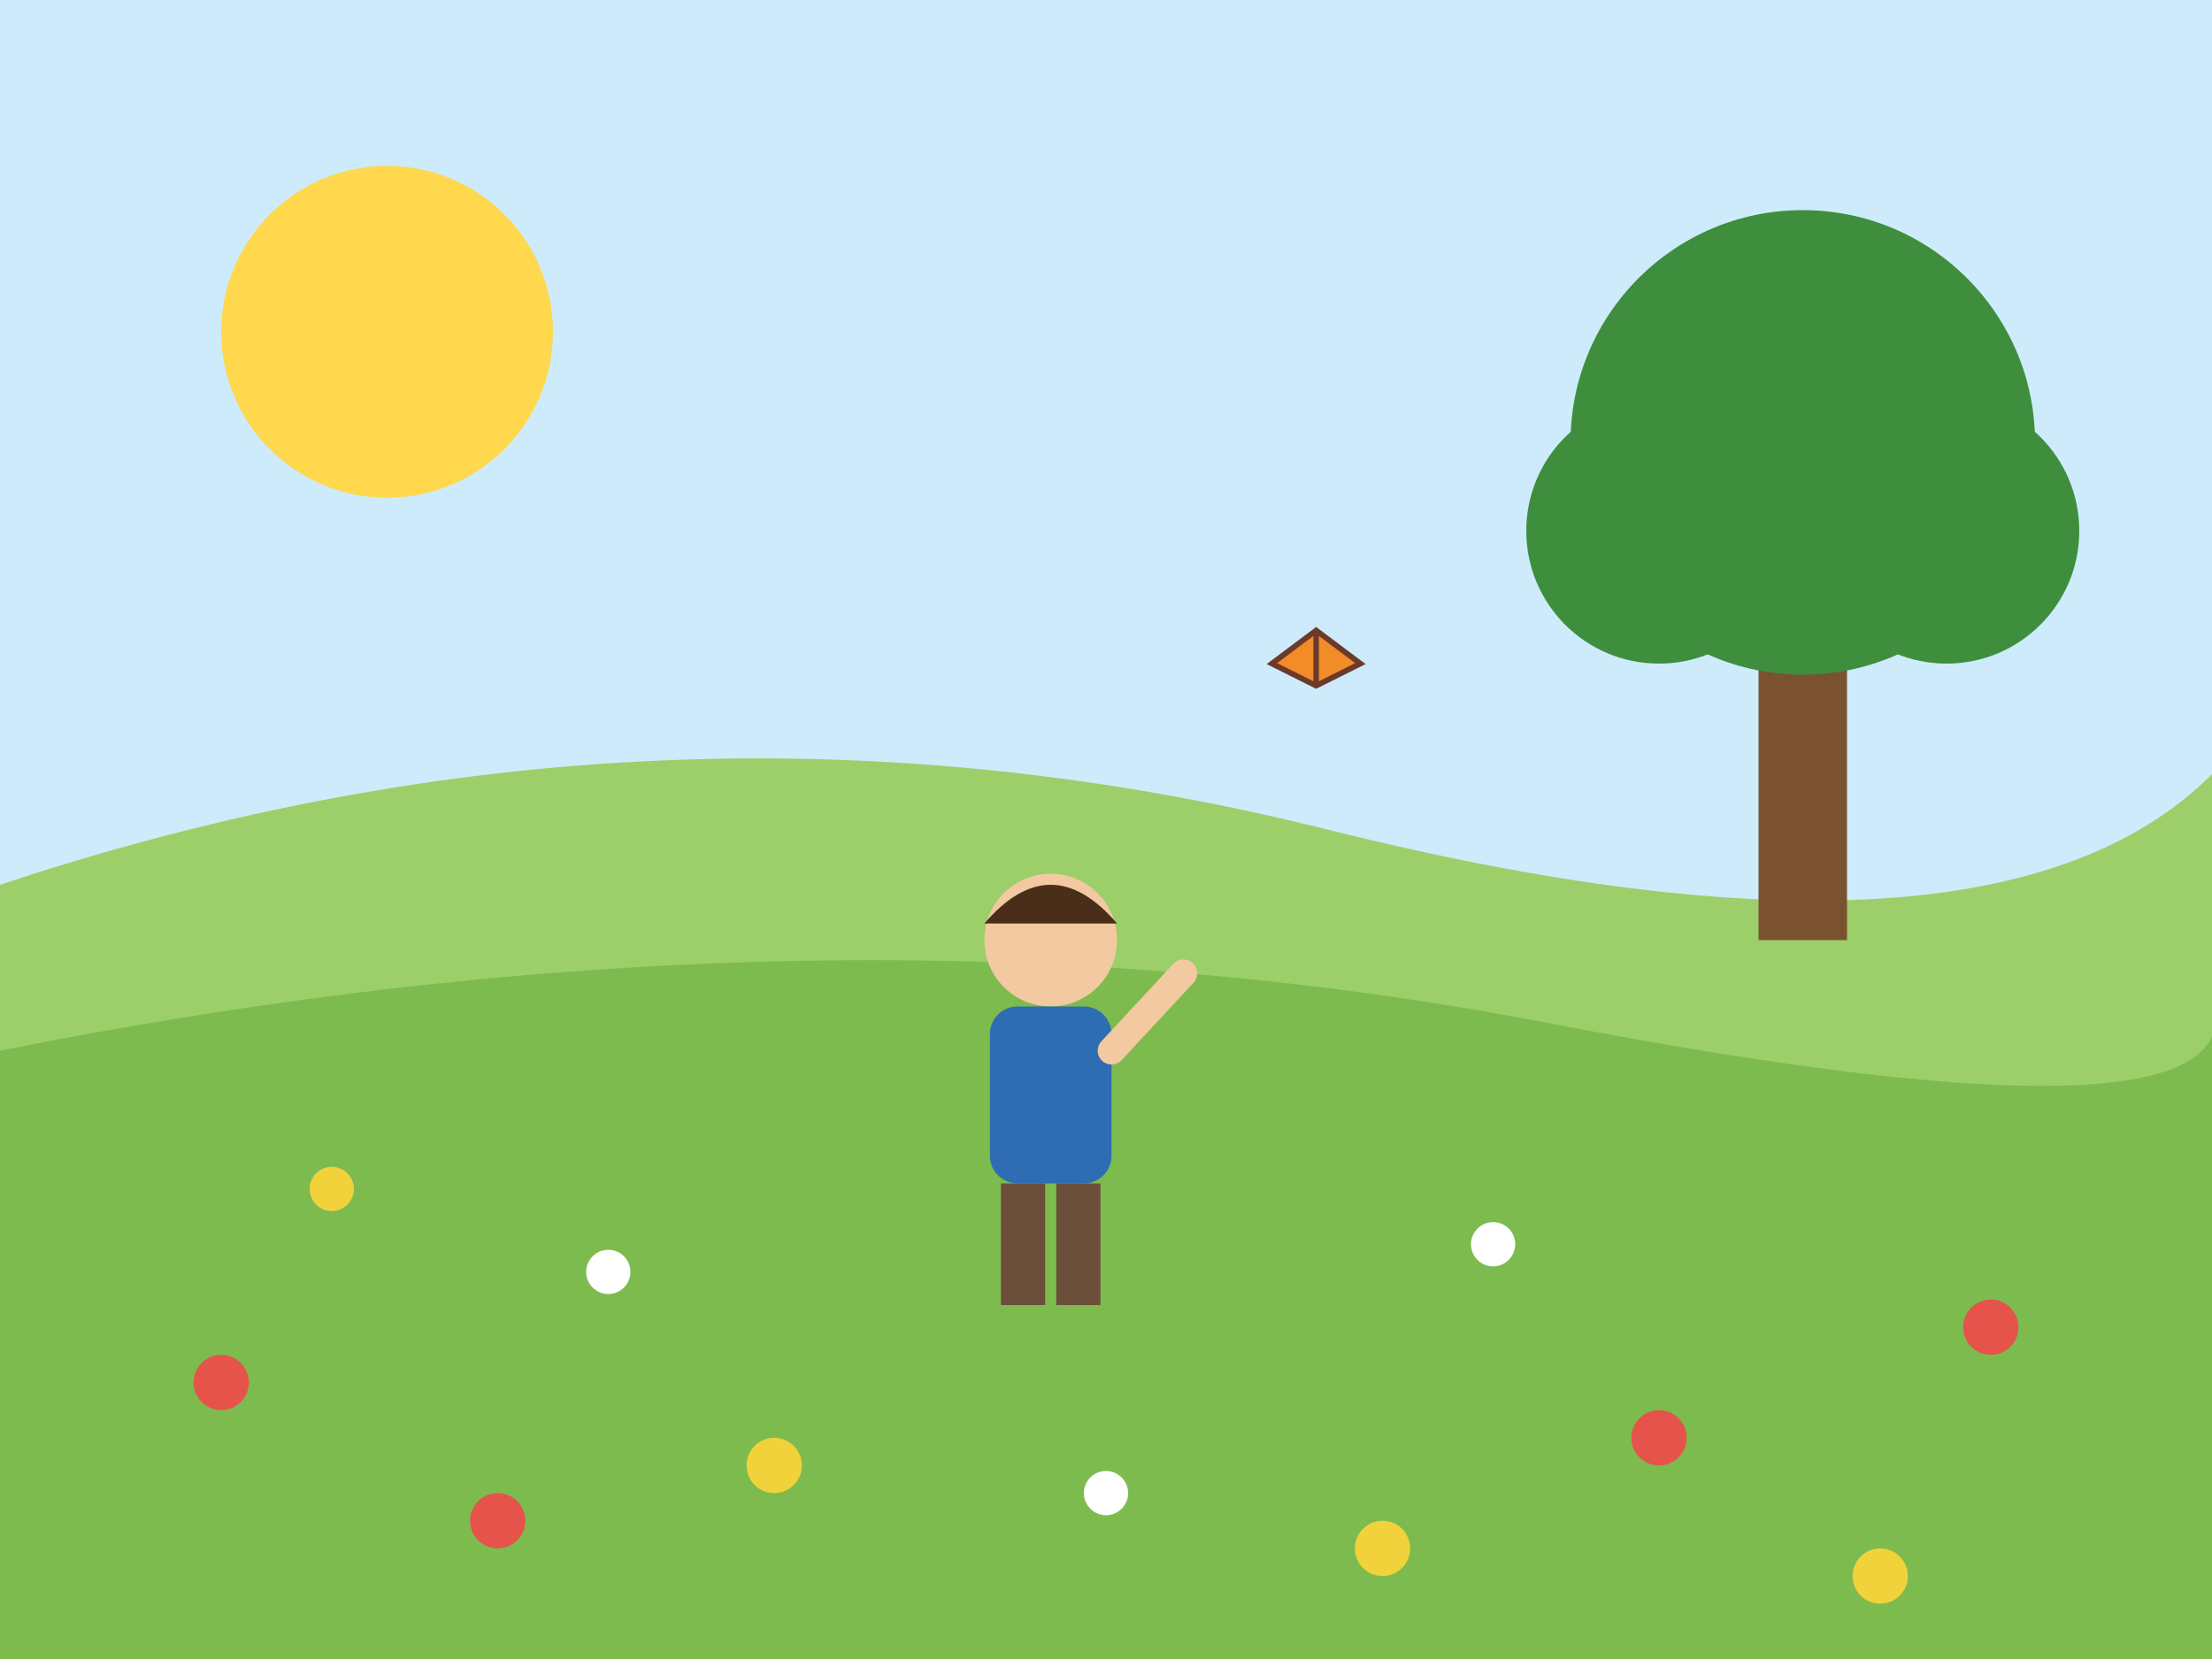
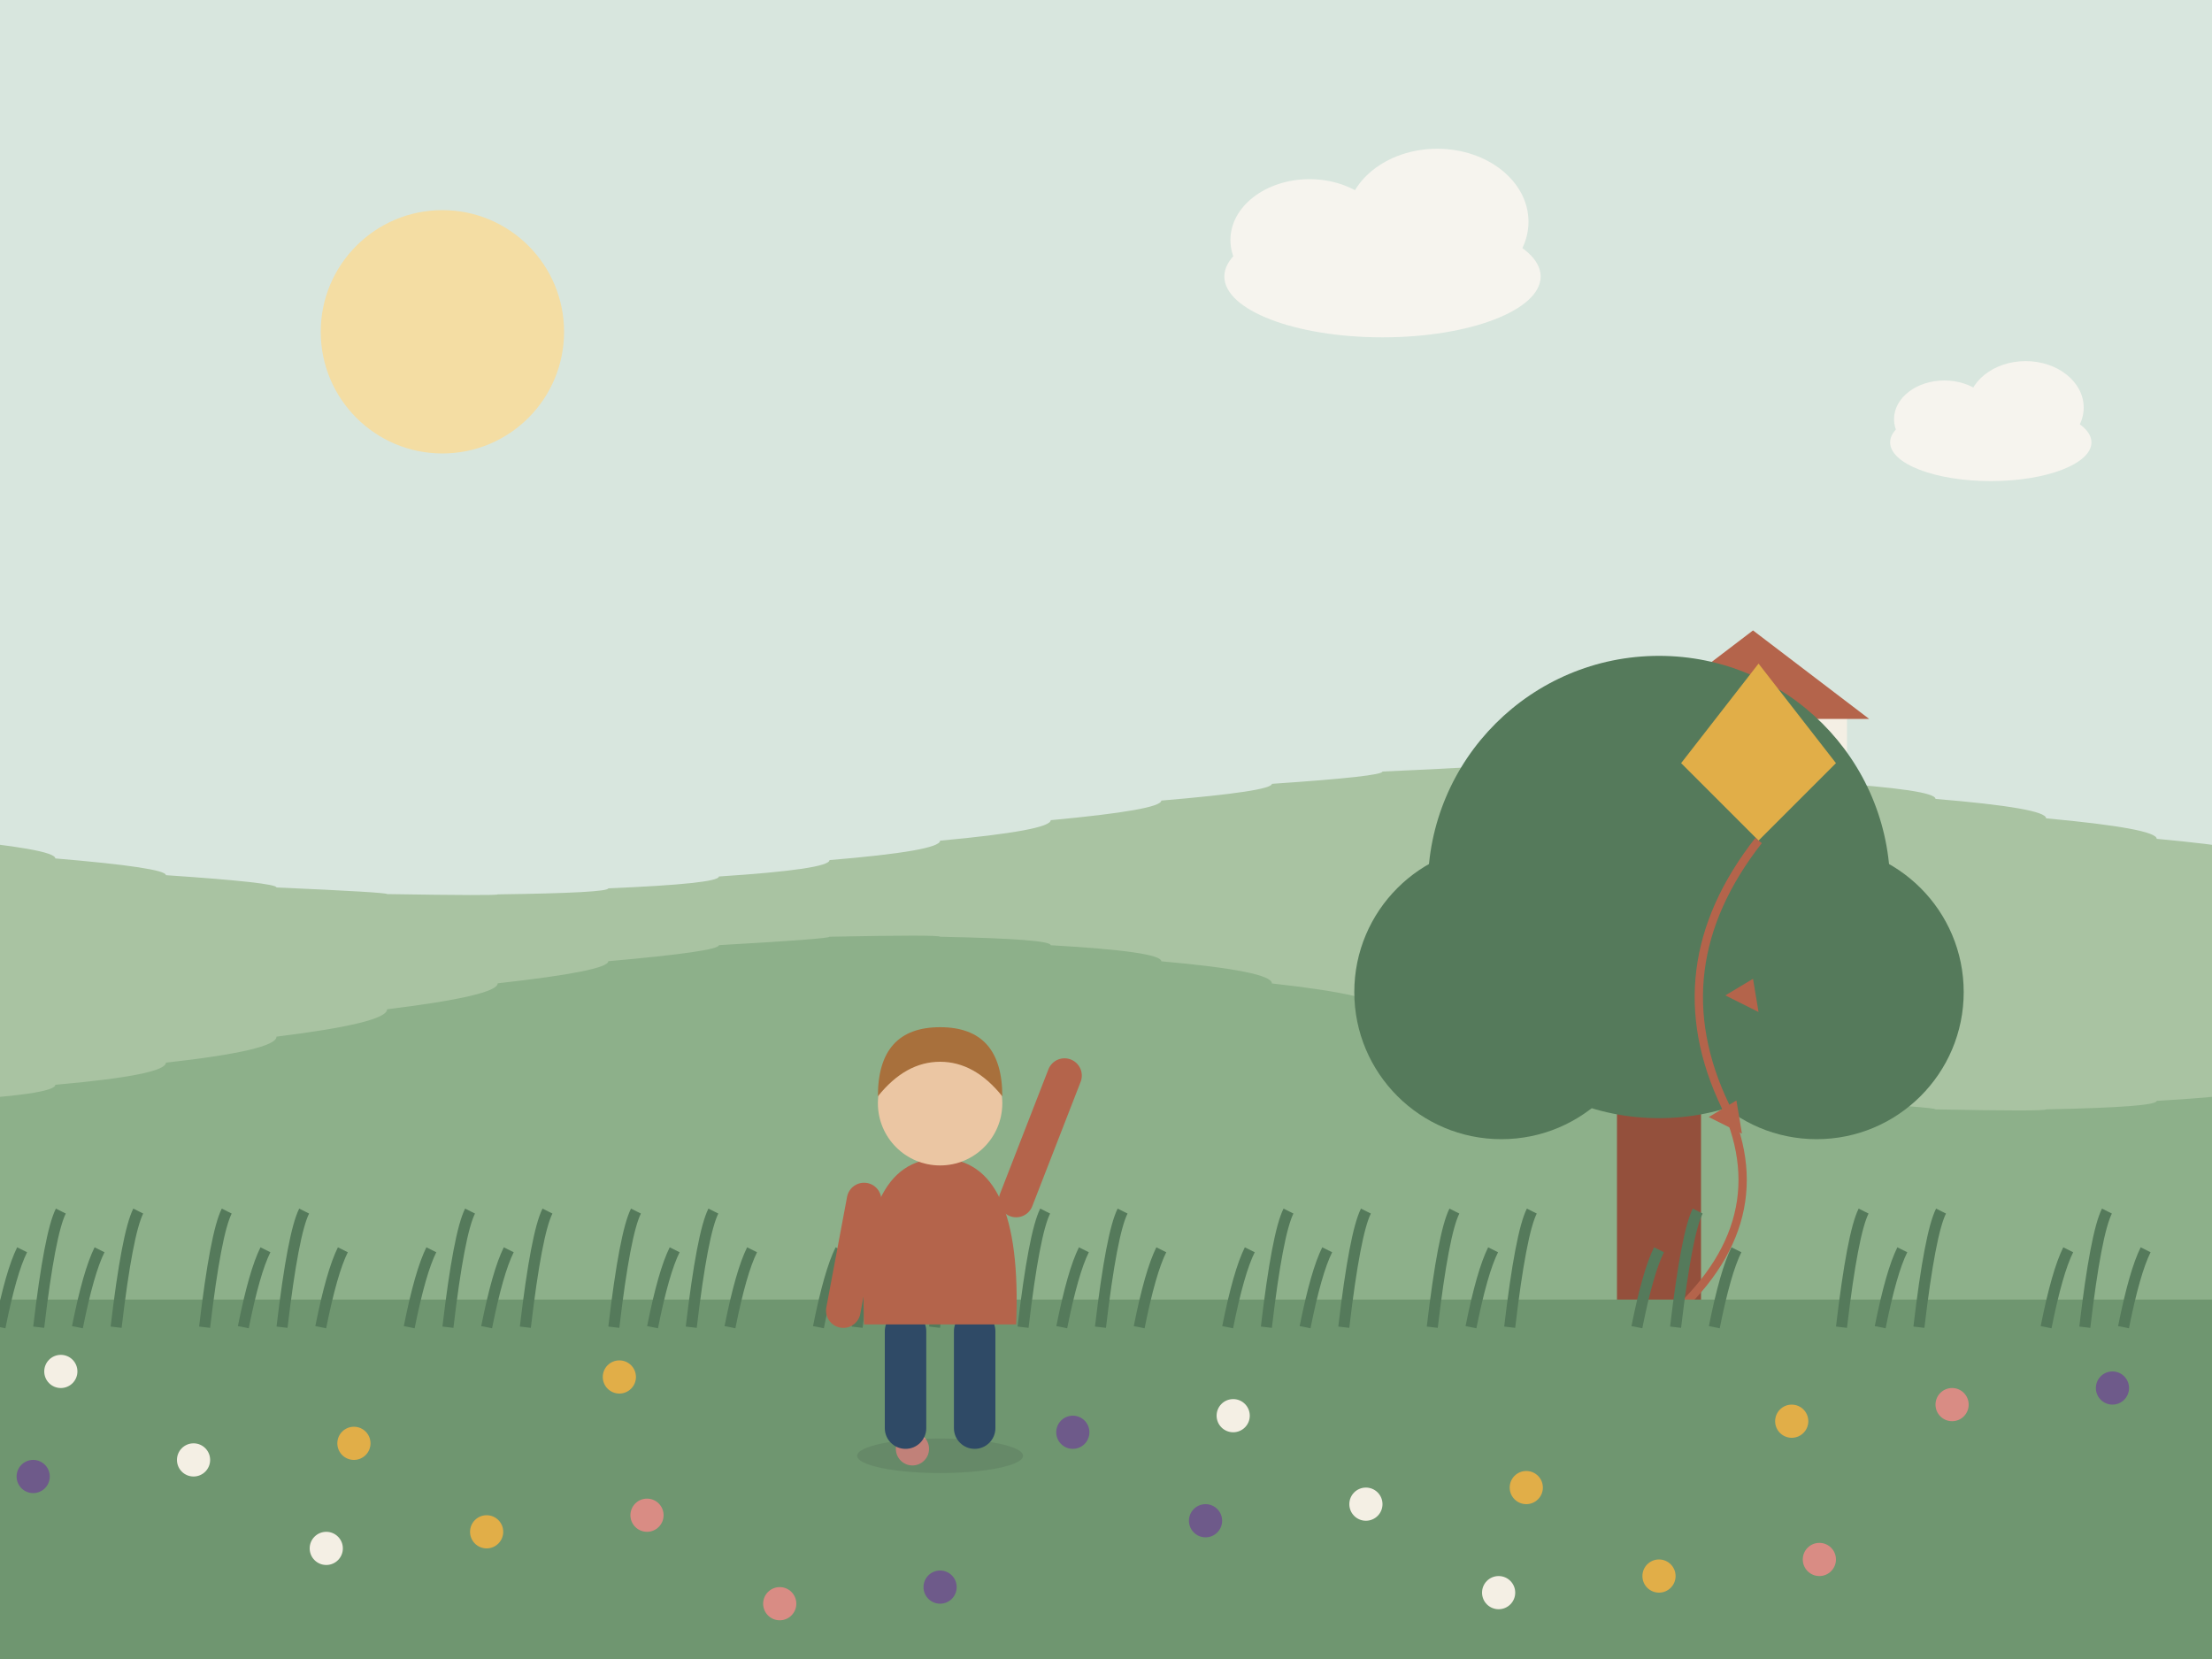
<svg xmlns="http://www.w3.org/2000/svg" viewBox="0 0 400 300">
-   <rect width="400" height="300" fill="#CDEBFA" />
-   <circle cx="70" cy="60" r="30" fill="#FFD84D" />
-   <path d="M0 160 Q120 120 240 150 T400 140 V300 H0 Z" fill="#9CCF6A" />
-   <path d="M0 190 Q150 160 280 185 T400 180 V300 H0 Z" fill="#7DBB4E" />
-   <g>
-     <rect x="318" y="90" width="16" height="80" fill="#7A5230" />
-     <circle cx="326" cy="80" r="42" fill="#3E8E3E" />
-     <circle cx="300" cy="96" r="24" fill="#3E8E3E" />
-     <circle cx="352" cy="96" r="24" fill="#3E8E3E" />
+   <rect width="400" height="300" fill="#CFE1E4" />
+   <rect width="400" height="300" fill="#D8E6DE" />
+   <circle cx="80" cy="60" r="22" fill="#F4DDA3" />
+   <g transform="translate(250 50) scale(1.1)" fill="#F6F4EE">
+     <ellipse cx="0" cy="0" rx="26" ry="10" />
+     <ellipse cx="-12" cy="-6" rx="13" ry="10" />
+     <ellipse cx="9" cy="-9" rx="15" ry="12" />
  </g>
-   <g fill="#E5534B">
-     <circle cx="40" cy="250" r="5" />
-     <circle cx="90" cy="275" r="5" />
-     <circle cx="300" cy="260" r="5" />
-     <circle cx="360" cy="240" r="5" />
+   <g transform="translate(360 80) scale(0.7)" fill="#F6F4EE">
+     <ellipse cx="0" cy="0" rx="26" ry="10" />
+     <ellipse cx="-12" cy="-6" rx="13" ry="10" />
+     <ellipse cx="9" cy="-9" rx="15" ry="12" />
  </g>
-   <g fill="#F2D23B">
-     <circle cx="140" cy="265" r="5" />
-     <circle cx="250" cy="280" r="5" />
-     <circle cx="60" cy="215" r="4" />
-     <circle cx="340" cy="285" r="5" />
+   <path d="M-20 149.83 Q-10 149.83 -10 151.688 Q10 153.546 10 155.231 Q30 156.915 30 158.261 Q50 159.607 50 160.483 Q70 161.359 70 161.679 Q90 161.999 90 161.731 Q110 161.464 110 160.636 Q130 159.807 130 158.499 Q150 157.19 150 155.53 Q170 153.869 170 152.02 Q190 150.17 190 148.312 Q210 146.454 210 144.769 Q230 143.085 230 141.739 Q250 140.393 250 139.517 Q270 138.641 270 138.321 Q290 138.001 290 138.269 Q310 138.536 310 139.364 Q330 140.193 330 141.501 Q350 142.81 350 144.47 Q370 146.131 370 147.98 Q390 149.83 390 151.688 Q410 153.546 410 155.231 L420 300 L-20 300 Z" fill="#A9C3A2" />
+   <rect x="300" y="128" width="34" height="22" fill="#F4EFE4" />
+   <path d="M296 130 L317 114 L338 130 Z" fill="#B4644B" />
+   <path d="M-20 200.213 Q-10 200.213 -10 199.074 Q10 197.936 10 196.165 Q30 194.393 30 192.162 Q50 189.931 50 187.458 Q70 184.986 70 182.514 Q90 180.042 90 177.813 Q110 175.584 110 173.816 Q130 172.047 130 170.913 Q150 169.779 150 169.389 Q170 169 170 169.394 Q190 169.787 190 170.926 Q210 172.064 210 173.835 Q230 175.607 230 177.838 Q250 180.069 250 182.542 Q270 185.014 270 187.486 Q290 189.958 290 192.187 Q310 194.416 310 196.184 Q330 197.953 330 199.087 Q350 200.221 350 200.611 Q370 201 370 200.606 Q390 200.213 390 199.074 Q410 197.936 410 196.165 L420 300 L-20 300 Z" fill="#8DB08A" />
+   <g transform="translate(300 225) scale(1.9)">
+     <rect x="-4" y="-18" width="8" height="30" rx="3" fill="#94503C" />
+     <circle cx="0" cy="-34" r="22" fill="#557A5B" />
+     <circle cx="-15" cy="-24" r="14" fill="#557A5B" />
+     <circle cx="15" cy="-24" r="14" fill="#557A5B" />
  </g>
-   <g fill="white">
-     <circle cx="200" cy="270" r="4" />
-     <circle cx="110" cy="230" r="4" />
-     <circle cx="270" cy="225" r="4" />
+   <path d="M318 120 L332 138 L318 152 L304 138 Z" fill="#E1AE48" />
+   <path d="M318 152 Q300 175 312 200 Q322 222 300 240" stroke="#B4644B" stroke-width="1.5" fill="none" />
+   <path d="M312 180 l5 -3 l1 6 z M309 202 l5 -3 l1 6 z" fill="#B4644B" />
+   <rect y="235" width="400" height="65" fill="#6F9670" />
+   <path d="M0 240 q2 -10 4 -14" stroke="#557A5B" stroke-width="2" fill="none" />
+   <path d="M37 240 q2 -17 4 -21" stroke="#557A5B" stroke-width="2" fill="none" />
+   <path d="M74 240 q2 -10 4 -14" stroke="#557A5B" stroke-width="2" fill="none" />
+   <path d="M111 240 q2 -17 4 -21" stroke="#557A5B" stroke-width="2" fill="none" />
+   <path d="M148 240 q2 -10 4 -14" stroke="#557A5B" stroke-width="2" fill="none" />
+   <path d="M185 240 q2 -17 4 -21" stroke="#557A5B" stroke-width="2" fill="none" />
+   <path d="M222 240 q2 -10 4 -14" stroke="#557A5B" stroke-width="2" fill="none" />
+   <path d="M259 240 q2 -17 4 -21" stroke="#557A5B" stroke-width="2" fill="none" />
+   <path d="M296 240 q2 -10 4 -14" stroke="#557A5B" stroke-width="2" fill="none" />
+   <path d="M333 240 q2 -17 4 -21" stroke="#557A5B" stroke-width="2" fill="none" />
+   <path d="M370 240 q2 -10 4 -14" stroke="#557A5B" stroke-width="2" fill="none" />
+   <path d="M7 240 q2 -17 4 -21" stroke="#557A5B" stroke-width="2" fill="none" />
+   <path d="M44 240 q2 -10 4 -14" stroke="#557A5B" stroke-width="2" fill="none" />
+   <path d="M81 240 q2 -17 4 -21" stroke="#557A5B" stroke-width="2" fill="none" />
+   <path d="M118 240 q2 -10 4 -14" stroke="#557A5B" stroke-width="2" fill="none" />
+   <path d="M155 240 q2 -17 4 -21" stroke="#557A5B" stroke-width="2" fill="none" />
+   <path d="M192 240 q2 -10 4 -14" stroke="#557A5B" stroke-width="2" fill="none" />
+   <path d="M229 240 q2 -17 4 -21" stroke="#557A5B" stroke-width="2" fill="none" />
+   <path d="M266 240 q2 -10 4 -14" stroke="#557A5B" stroke-width="2" fill="none" />
+   <path d="M303 240 q2 -17 4 -21" stroke="#557A5B" stroke-width="2" fill="none" />
+   <path d="M340 240 q2 -10 4 -14" stroke="#557A5B" stroke-width="2" fill="none" />
+   <path d="M377 240 q2 -17 4 -21" stroke="#557A5B" stroke-width="2" fill="none" />
+   <path d="M14 240 q2 -10 4 -14" stroke="#557A5B" stroke-width="2" fill="none" />
+   <path d="M51 240 q2 -17 4 -21" stroke="#557A5B" stroke-width="2" fill="none" />
+   <path d="M88 240 q2 -10 4 -14" stroke="#557A5B" stroke-width="2" fill="none" />
+   <path d="M125 240 q2 -17 4 -21" stroke="#557A5B" stroke-width="2" fill="none" />
+   <path d="M162 240 q2 -10 4 -14" stroke="#557A5B" stroke-width="2" fill="none" />
+   <path d="M199 240 q2 -17 4 -21" stroke="#557A5B" stroke-width="2" fill="none" />
+   <path d="M236 240 q2 -10 4 -14" stroke="#557A5B" stroke-width="2" fill="none" />
+   <path d="M273 240 q2 -17 4 -21" stroke="#557A5B" stroke-width="2" fill="none" />
+   <path d="M310 240 q2 -10 4 -14" stroke="#557A5B" stroke-width="2" fill="none" />
+   <path d="M347 240 q2 -17 4 -21" stroke="#557A5B" stroke-width="2" fill="none" />
+   <path d="M384 240 q2 -10 4 -14" stroke="#557A5B" stroke-width="2" fill="none" />
+   <path d="M21 240 q2 -17 4 -21" stroke="#557A5B" stroke-width="2" fill="none" />
+   <path d="M58 240 q2 -10 4 -14" stroke="#557A5B" stroke-width="2" fill="none" />
+   <path d="M95 240 q2 -17 4 -21" stroke="#557A5B" stroke-width="2" fill="none" />
+   <path d="M132 240 q2 -10 4 -14" stroke="#557A5B" stroke-width="2" fill="none" />
+   <path d="M169 240 q2 -17 4 -21" stroke="#557A5B" stroke-width="2" fill="none" />
+   <path d="M206 240 q2 -10 4 -14" stroke="#557A5B" stroke-width="2" fill="none" />
+   <path d="M243 240 q2 -17 4 -21" stroke="#557A5B" stroke-width="2" fill="none" />
+   <circle cx="11" cy="248" r="3" fill="#F4EFE4" />
+   <circle cx="64" cy="261" r="3" fill="#E1AE48" />
+   <circle cx="117" cy="274" r="3" fill="#D98C84" />
+   <circle cx="170" cy="287" r="3" fill="#6E5A8A" />
+   <circle cx="223" cy="256" r="3" fill="#F4EFE4" />
+   <circle cx="276" cy="269" r="3" fill="#E1AE48" />
+   <circle cx="329" cy="282" r="3" fill="#D98C84" />
+   <circle cx="382" cy="251" r="3" fill="#6E5A8A" />
+   <circle cx="35" cy="264" r="3" fill="#F4EFE4" />
+   <circle cx="88" cy="277" r="3" fill="#E1AE48" />
+   <circle cx="141" cy="290" r="3" fill="#D98C84" />
+   <circle cx="194" cy="259" r="3" fill="#6E5A8A" />
+   <circle cx="247" cy="272" r="3" fill="#F4EFE4" />
+   <circle cx="300" cy="285" r="3" fill="#E1AE48" />
+   <circle cx="353" cy="254" r="3" fill="#D98C84" />
+   <circle cx="6" cy="267" r="3" fill="#6E5A8A" />
+   <circle cx="59" cy="280" r="3" fill="#F4EFE4" />
+   <circle cx="112" cy="249" r="3" fill="#E1AE48" />
+   <circle cx="165" cy="262" r="3" fill="#D98C84" />
+   <circle cx="218" cy="275" r="3" fill="#6E5A8A" />
+   <circle cx="271" cy="288" r="3" fill="#F4EFE4" />
+   <circle cx="324" cy="257" r="3" fill="#E1AE48" />
+   <g transform="translate(170 262) scale(1.25)">
+     <ellipse cx="0" cy="1" rx="12" ry="2.5" fill="rgba(43,58,52,0.14)" />
+     <rect x="-8" y="-20" width="6" height="20" rx="3" fill="#2F4A66" />
+     <rect x="2" y="-20" width="6" height="20" rx="3" fill="#2F4A66" />
+     <path d="M-11 -36 L-14 -20 M11 -36 L18 -54" stroke="#B4644B" stroke-width="5" stroke-linecap="round" />
+     <path d="M-11 -18 Q-12 -42 0 -42 Q12 -42 11 -18 Z" fill="#B4644B" />
+     <circle cx="0" cy="-50" r="9" fill="#EBC6A3" />
+     <path d="M-9 -51 Q-9 -61 0 -61 Q9 -61 9 -51 Q5 -56 0 -56 Q-5 -56 -9 -51 Z" fill="#A8703C" />
  </g>
-   <g>
-     <circle cx="190" cy="170" r="12" fill="#F2C9A0" />
-     <path d="M178 167 q12 -14 24 0" fill="#4A2E1A" />
-     <rect x="179" y="182" width="22" height="32" rx="5" fill="#2E6DB4" />
-     <rect x="181" y="214" width="8" height="22" fill="#6B4F3A" />
-     <rect x="191" y="214" width="8" height="22" fill="#6B4F3A" />
-     <line x1="201" y1="190" x2="214" y2="176" stroke="#F2C9A0" stroke-width="5" stroke-linecap="round" />
-   </g>
-   <path d="M230 120 l8 -6 l8 6 l-8 4 z M238 114 v10" fill="#F28C28" stroke="#6B3A2A" stroke-width="1" />
</svg>
